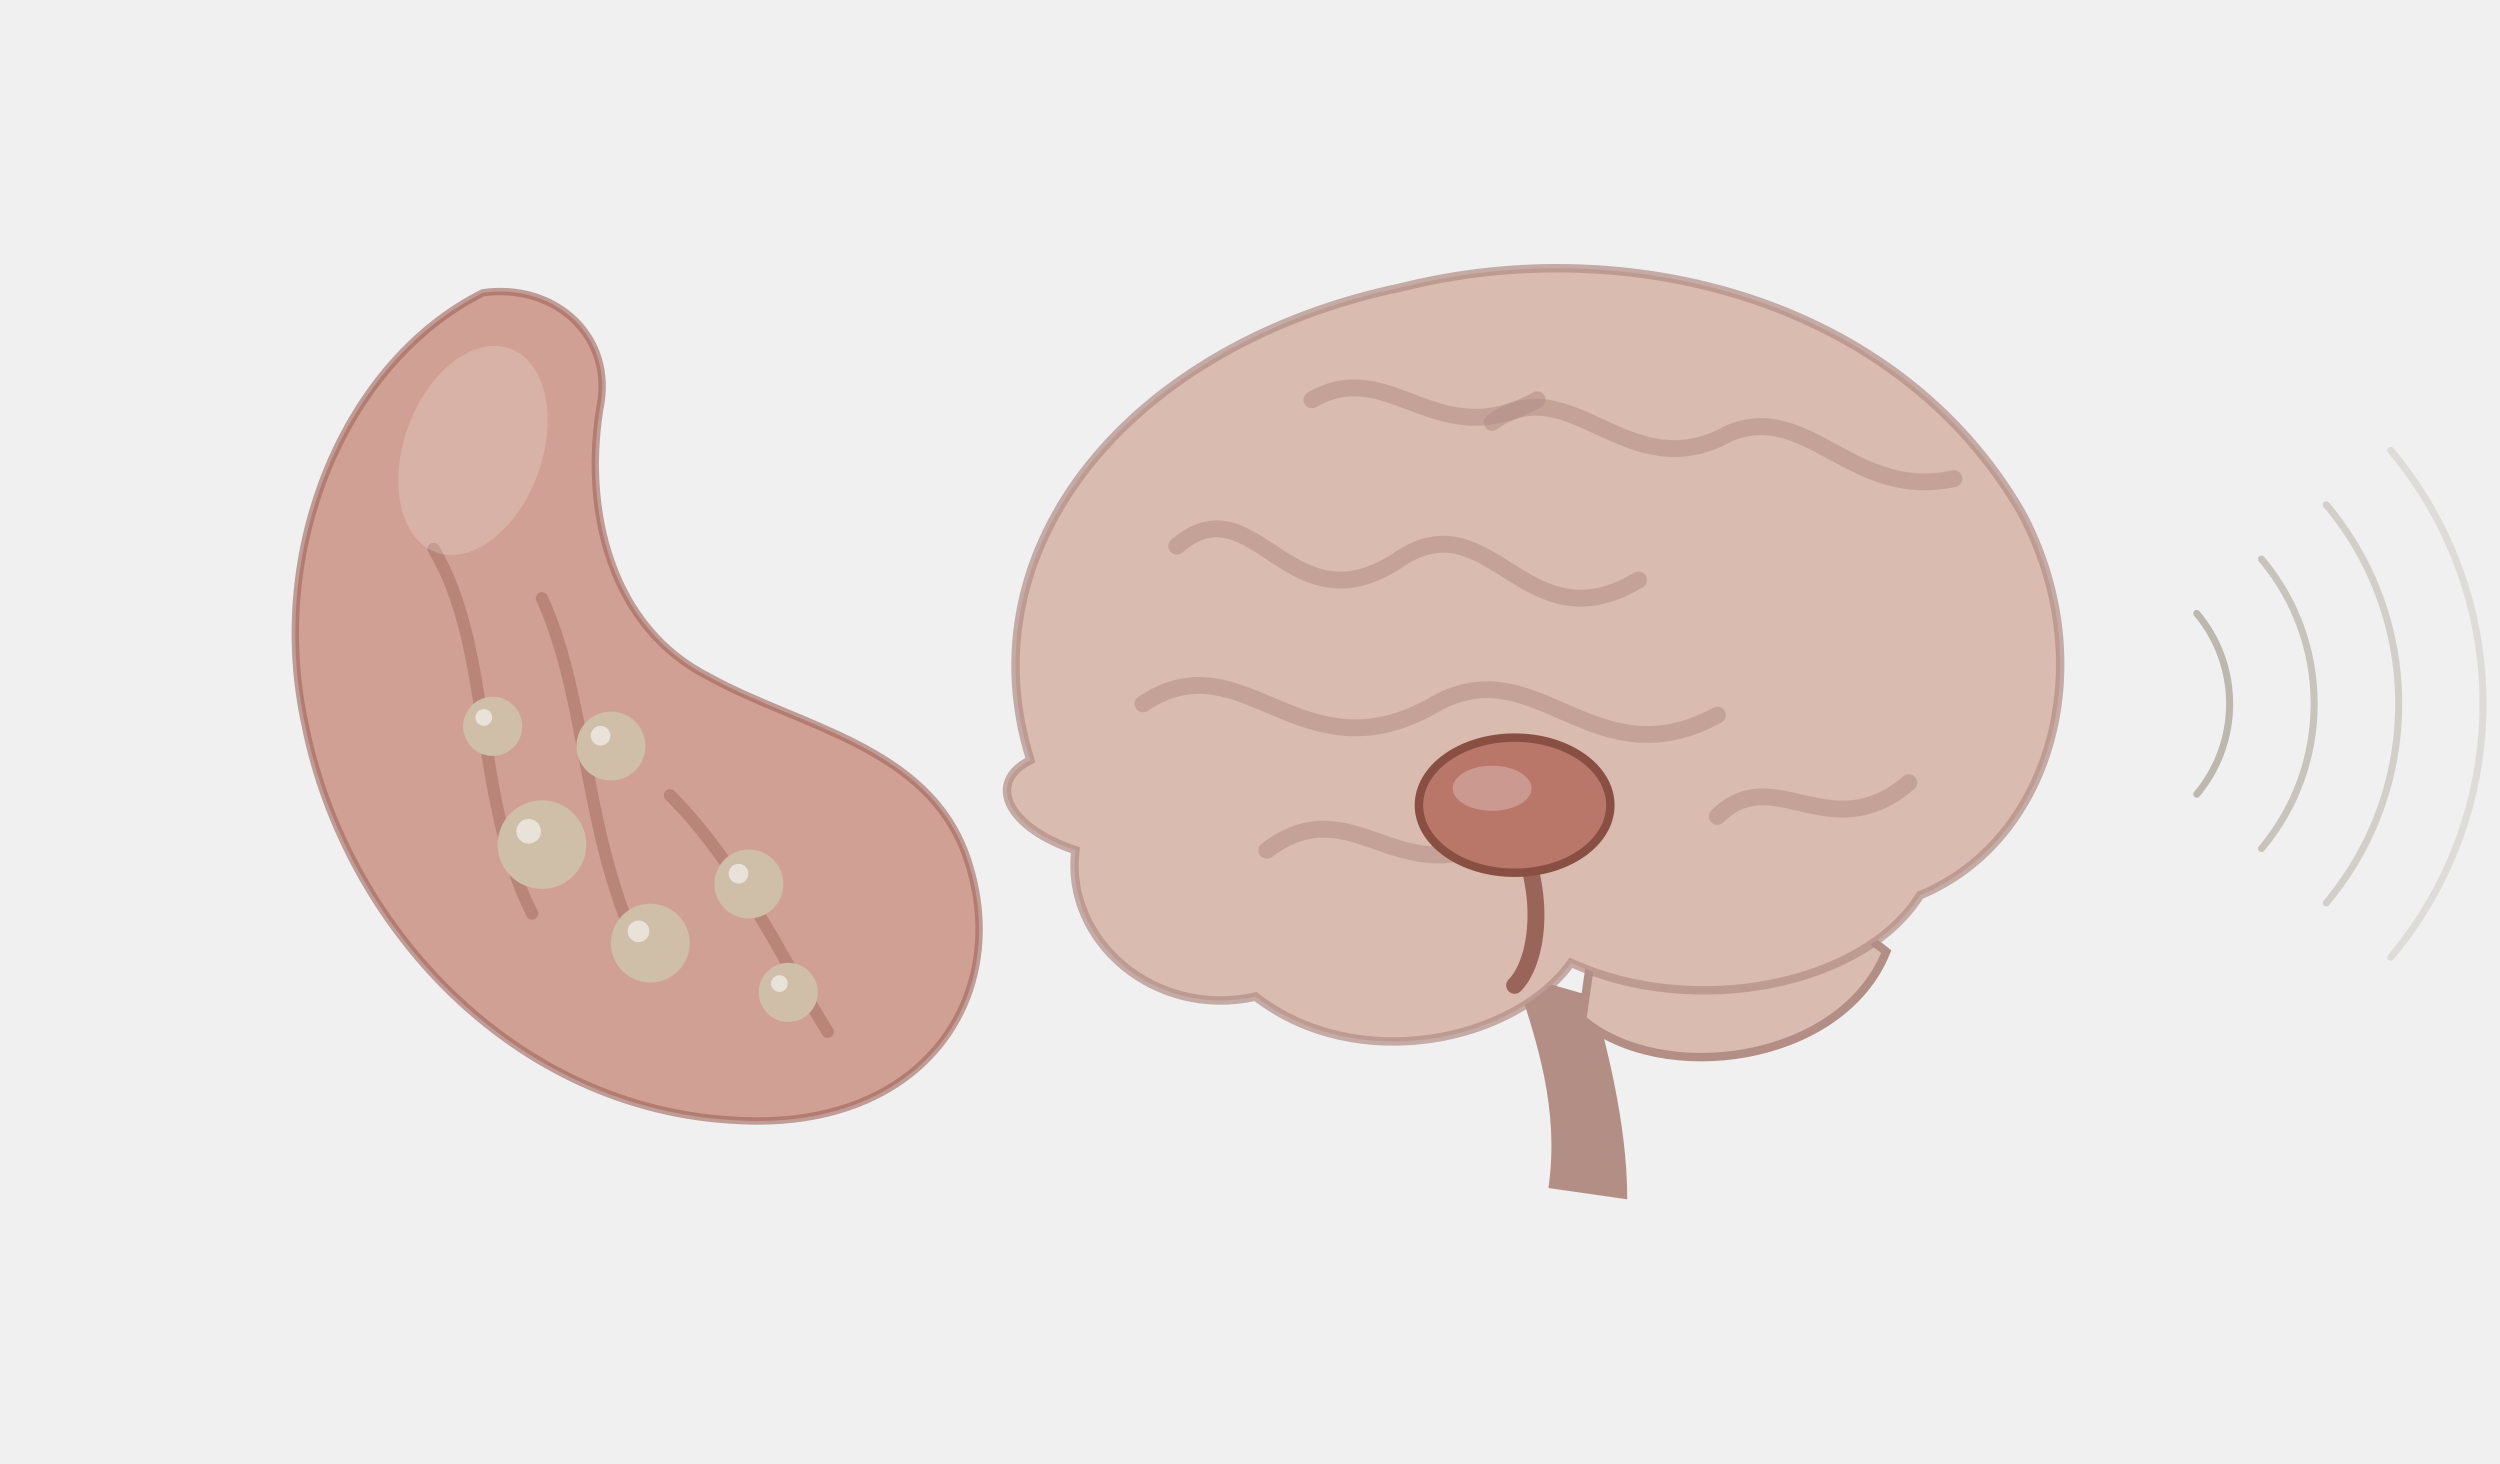
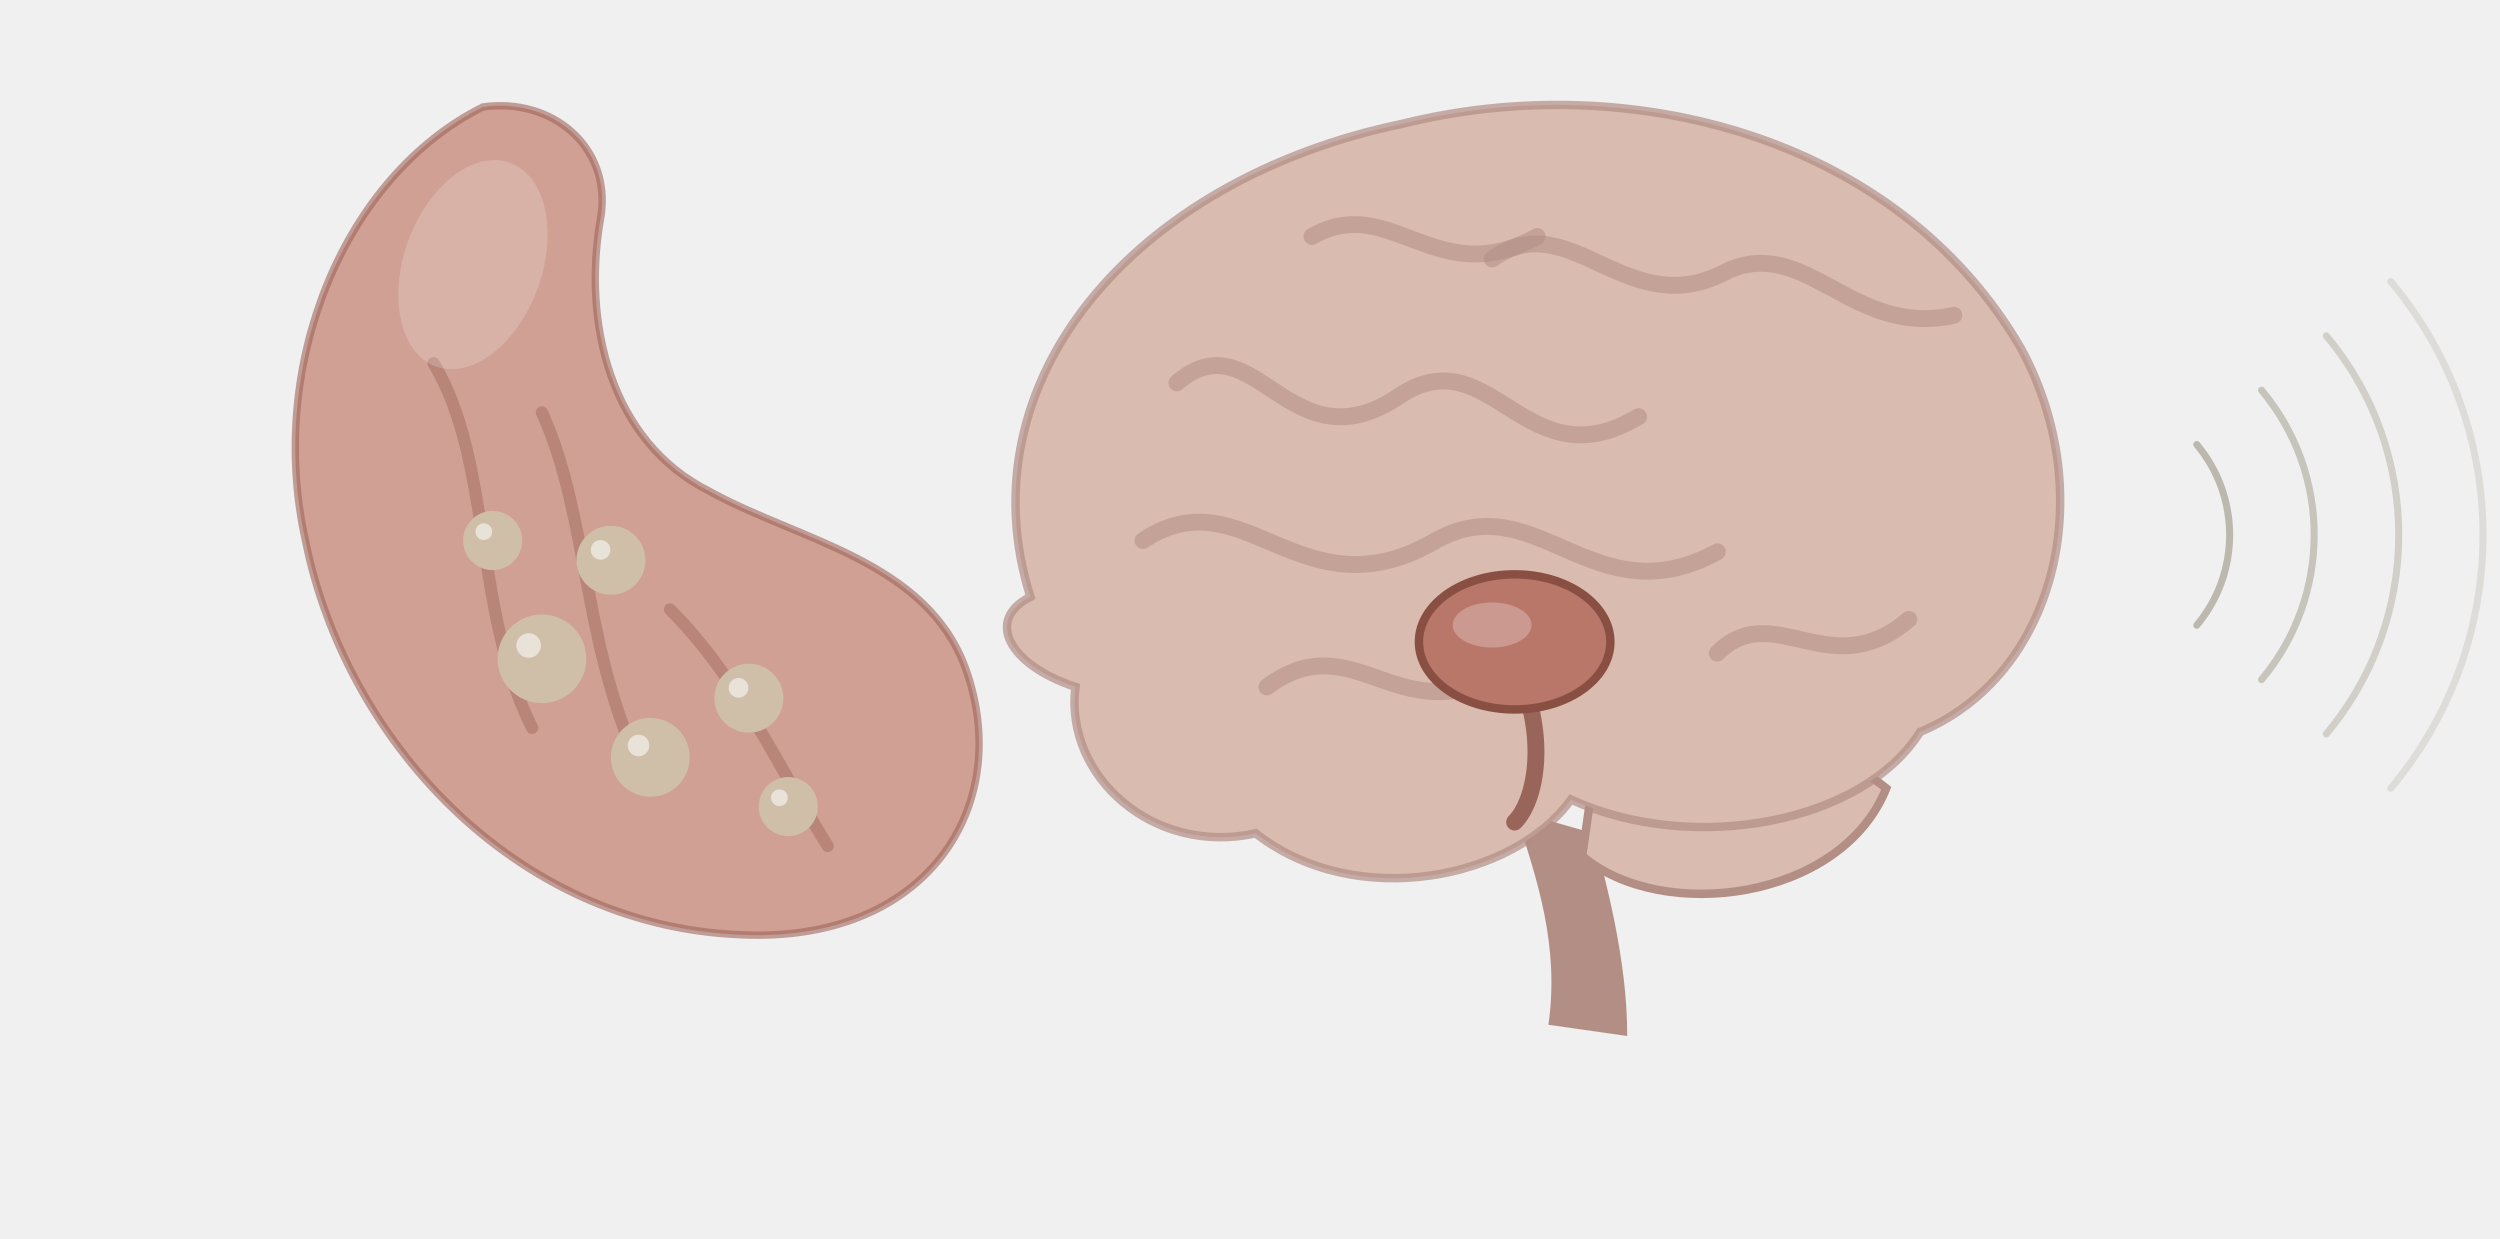
- <svg xmlns="http://www.w3.org/2000/svg" viewBox="0 0 888 520" width="888" height="520">
+ <svg xmlns="http://www.w3.org/2000/svg" viewBox="0 0 888 440" width="888" height="440">
  <defs>
    <linearGradient id="gMuscle" x1="0" y1="0" x2="0" y2="1">
      <stop offset="0" stop-color="#E0AE9F" />
      <stop offset="0.5" stop-color="#B9776A" />
      <stop offset="1" stop-color="#8A4F43" />
    </linearGradient>
    <linearGradient id="gMuted" x1="0" y1="0" x2="0" y2="1">
      <stop offset="0" stop-color="#DCC5B9" />
      <stop offset="0.5" stop-color="#CBAE9F" />
      <stop offset="1" stop-color="#A98B7D" />
    </linearGradient>
    <linearGradient id="gTendon" x1="0" y1="0" x2="1" y2="0">
      <stop offset="0" stop-color="#EFE9DE" />
      <stop offset="0.5" stop-color="#EFE9DE" />
      <stop offset="1" stop-color="#CFC5B4" />
    </linearGradient>
    <linearGradient id="gVessel" x1="0" y1="0" x2="0" y2="1">
      <stop offset="0" stop-color="#DEA69E" />
      <stop offset="0.5" stop-color="#C4807A" />
      <stop offset="1" stop-color="#95574F" />
    </linearGradient>
    <linearGradient id="gSkin" x1="0" y1="0" x2="0" y2="1">
      <stop offset="0" stop-color="#F3EAE0" />
      <stop offset="0.5" stop-color="#EBDFD2" />
      <stop offset="1" stop-color="#CDB9A6" />
    </linearGradient>
    <radialGradient id="gFat" cx="0.35" cy="0.3" r="0.8">
      <stop offset="0" stop-color="#F7EEDA" />
      <stop offset="0.55" stop-color="#EBDCBB" />
      <stop offset="1" stop-color="#CDB48A" />
    </radialGradient>
    <radialGradient id="gLiver" cx="0.3" cy="0.25" r="0.8">
      <stop offset="0" stop-color="#BC8575" />
      <stop offset="0.55" stop-color="#9B6557" />
      <stop offset="1" stop-color="#6E4036" />
    </radialGradient>
    <radialGradient id="gBrain" cx="0.35" cy="0.25" r="0.8">
      <stop offset="0" stop-color="#EDD9D0" />
      <stop offset="0.55" stop-color="#D9BBB0" />
      <stop offset="1" stop-color="#B38E85" />
    </radialGradient>
    <radialGradient id="gLumen" cx="0.5" cy="0.5" r="0.8">
      <stop offset="0" stop-color="#E9C8C0" />
      <stop offset="0.55" stop-color="#95574F" />
      <stop offset="1" stop-color="#95574F" />
    </radialGradient>
    <radialGradient id="gRbc" cx="0.4" cy="0.4" r="0.8">
      <stop offset="0" stop-color="#D27B72" />
      <stop offset="0.55" stop-color="#B2534B" />
      <stop offset="1" stop-color="#B2534B" />
    </radialGradient>
    <radialGradient id="gMito" cx="0.35" cy="0.3" r="0.8">
      <stop offset="0" stop-color="#E8CFBF" />
      <stop offset="0.55" stop-color="#CDA893" />
      <stop offset="1" stop-color="#8E5A4C" />
    </radialGradient>
    <radialGradient id="gMol1" cx="0.35" cy="0.3" r="0.8">
      <stop offset="0" stop-color="#F4F1EB" />
      <stop offset="0.55" stop-color="#A9B3BC" />
      <stop offset="1" stop-color="#7F8B95" />
    </radialGradient>
    <radialGradient id="gMol2" cx="0.35" cy="0.3" r="0.8">
      <stop offset="0" stop-color="#F4F1EB" />
      <stop offset="0.55" stop-color="#ABA597" />
      <stop offset="1" stop-color="#827C70" />
    </radialGradient>
    <radialGradient id="gMol3" cx="0.35" cy="0.3" r="0.8">
      <stop offset="0" stop-color="#F4F1EB" />
      <stop offset="0.55" stop-color="#CFBEA8" />
      <stop offset="1" stop-color="#A28F77" />
    </radialGradient>
    <radialGradient id="gSat" cx="0.35" cy="0.3" r="0.8">
      <stop offset="0" stop-color="#D8CFE0" />
      <stop offset="0.55" stop-color="#9C8FA8" />
      <stop offset="1" stop-color="#6F6380" />
    </radialGradient>
    <filter id="shadow" x="-20%" y="-20%" width="140%" height="160%">
      <feDropShadow dx="0" dy="10" stdDeviation="10" flood-color="#362D28" flood-opacity="0.14" />
    </filter>
    <filter id="soft" x="-20%" y="-20%" width="140%" height="160%">
      <feDropShadow dx="0" dy="4" stdDeviation="4" flood-color="#362D28" flood-opacity="0.10" />
    </filter>
  </defs>
-   <g transform="translate(70 90) rotate(0) scale(1.75)">
+   <g transform="translate(70 24) rotate(0) scale(1.75)">
    <g>
      <path d="M58,8 C30,22 14,60 22,96 C30,136 64,174 110,176 C148,178 166,150 156,122 C148,100 122,96 104,86 C84,76 78,52 82,30 C84,16 72,6 58,8 Z" fill="#D0A094" stroke="#9E6459" stroke-opacity="0.6" stroke-width="1.5" />
      <path d="M48,60 C60,80 56,110 68,134" fill="none" stroke="#9E6459" stroke-opacity="0.45" stroke-width="2.5" stroke-linecap="round" />
      <path d="M70,70 C80,92 78,120 92,146" fill="none" stroke="#9E6459" stroke-opacity="0.45" stroke-width="2.5" stroke-linecap="round" />
      <path d="M96,110 C110,124 118,142 128,158" fill="none" stroke="#9E6459" stroke-opacity="0.45" stroke-width="2.5" stroke-linecap="round" />
      <circle cx="70.0" cy="120.0" r="9.0" fill="#CFBEA8" />
      <circle cx="67.3" cy="117.3" r="2.5" fill="#fff" opacity="0.55" />
      <circle cx="92.0" cy="140.0" r="8.0" fill="#CFBEA8" />
      <circle cx="89.6" cy="137.6" r="2.2" fill="#fff" opacity="0.55" />
      <circle cx="112.0" cy="128.0" r="7.0" fill="#CFBEA8" />
      <circle cx="109.9" cy="125.9" r="2.0" fill="#fff" opacity="0.55" />
      <circle cx="84.0" cy="100.0" r="7.0" fill="#CFBEA8" />
      <circle cx="81.9" cy="97.9" r="2.0" fill="#fff" opacity="0.55" />
      <circle cx="120.0" cy="150.0" r="6.0" fill="#CFBEA8" />
      <circle cx="118.2" cy="148.2" r="1.7" fill="#fff" opacity="0.55" />
      <circle cx="60.0" cy="96.0" r="6.0" fill="#CFBEA8" />
      <circle cx="58.2" cy="94.2" r="1.7" fill="#fff" opacity="0.55" />
      <ellipse cx="56" cy="40" rx="14" ry="22" fill="#fff" opacity="0.18" transform="rotate(20 56 40)" />
    </g>
  </g>
-   <g transform="translate(742 250) rotate(0) scale(1)">
+   <g transform="translate(742 190) rotate(0) scale(1)">
    <path d="M38.3,-32.1 A50,50 0 0 1 38.3,32.1" fill="none" stroke="#ABA597" stroke-width="2.5" stroke-linecap="round" opacity="0.75" />
    <path d="M61.3,-51.4 A80,80 0 0 1 61.3,51.4" fill="none" stroke="#ABA597" stroke-width="2.5" stroke-linecap="round" opacity="0.59" />
    <path d="M84.3,-70.7 A110,110 0 0 1 84.3,70.7" fill="none" stroke="#ABA597" stroke-width="2.5" stroke-linecap="round" opacity="0.43" />
    <path d="M107.2,-90.0 A140,140 0 0 1 107.2,90.0" fill="none" stroke="#ABA597" stroke-width="2.5" stroke-linecap="round" opacity="0.27" />
  </g>
-   <g transform="translate(330 70) rotate(0) scale(2)">
+   <g transform="translate(330 12) rotate(0) scale(2)">
    <g>
      <path d="M104,138 C108,150 112,162 110,176 L124,178 C124,164 120,150 118,142 Z" fill="#B38E85" />
      <path d="M118,132 C132,124 158,124 170,134 C162,154 130,158 116,146 Z" fill="#D9BBB0" stroke="#B38E85" stroke-width="1.5" />
      <path d="M18,100 C6,62 36,26 84,16 C124,6 172,18 194,56 C208,82 200,114 176,124 C166,140 136,146 114,136 C104,150 76,156 58,142 C40,146 24,132 26,116 C14,112 10,104 18,100 Z" fill="#D9BBB0" stroke="#B38E85" stroke-opacity="0.7" stroke-width="1.5" />
      <path d="M44,62 C58,50 64,78 84,64 C100,54 106,80 126,68" fill="none" stroke="#B38E85" stroke-opacity="0.55" stroke-width="3" stroke-linecap="round" />
      <path d="M38,90 C56,78 66,104 90,90 C108,80 118,104 140,92" fill="none" stroke="#B38E85" stroke-opacity="0.55" stroke-width="3" stroke-linecap="round" />
      <path d="M60,116 C76,104 84,126 104,112" fill="none" stroke="#B38E85" stroke-opacity="0.55" stroke-width="3" stroke-linecap="round" />
      <path d="M100,40 C114,30 124,52 142,42 C156,36 164,54 182,50" fill="none" stroke="#B38E85" stroke-opacity="0.55" stroke-width="3" stroke-linecap="round" />
      <path d="M140,110 C150,100 160,116 174,104" fill="none" stroke="#B38E85" stroke-opacity="0.55" stroke-width="3" stroke-linecap="round" />
      <path d="M68,36 C82,28 90,46 108,36" fill="none" stroke="#B38E85" stroke-opacity="0.55" stroke-width="3" stroke-linecap="round" />
      <path d="M104,112 C110,124 108,136 104,140" fill="none" stroke="#8A4F43" stroke-width="3" stroke-linecap="round" opacity="0.8" />
      <ellipse cx="104" cy="108" rx="17" ry="12" fill="#B9776A" stroke="#8A4F43" stroke-width="1.5" />
      <ellipse cx="100" cy="105" rx="7" ry="4" fill="#fff" opacity="0.25" />
    </g>
  </g>
</svg>
